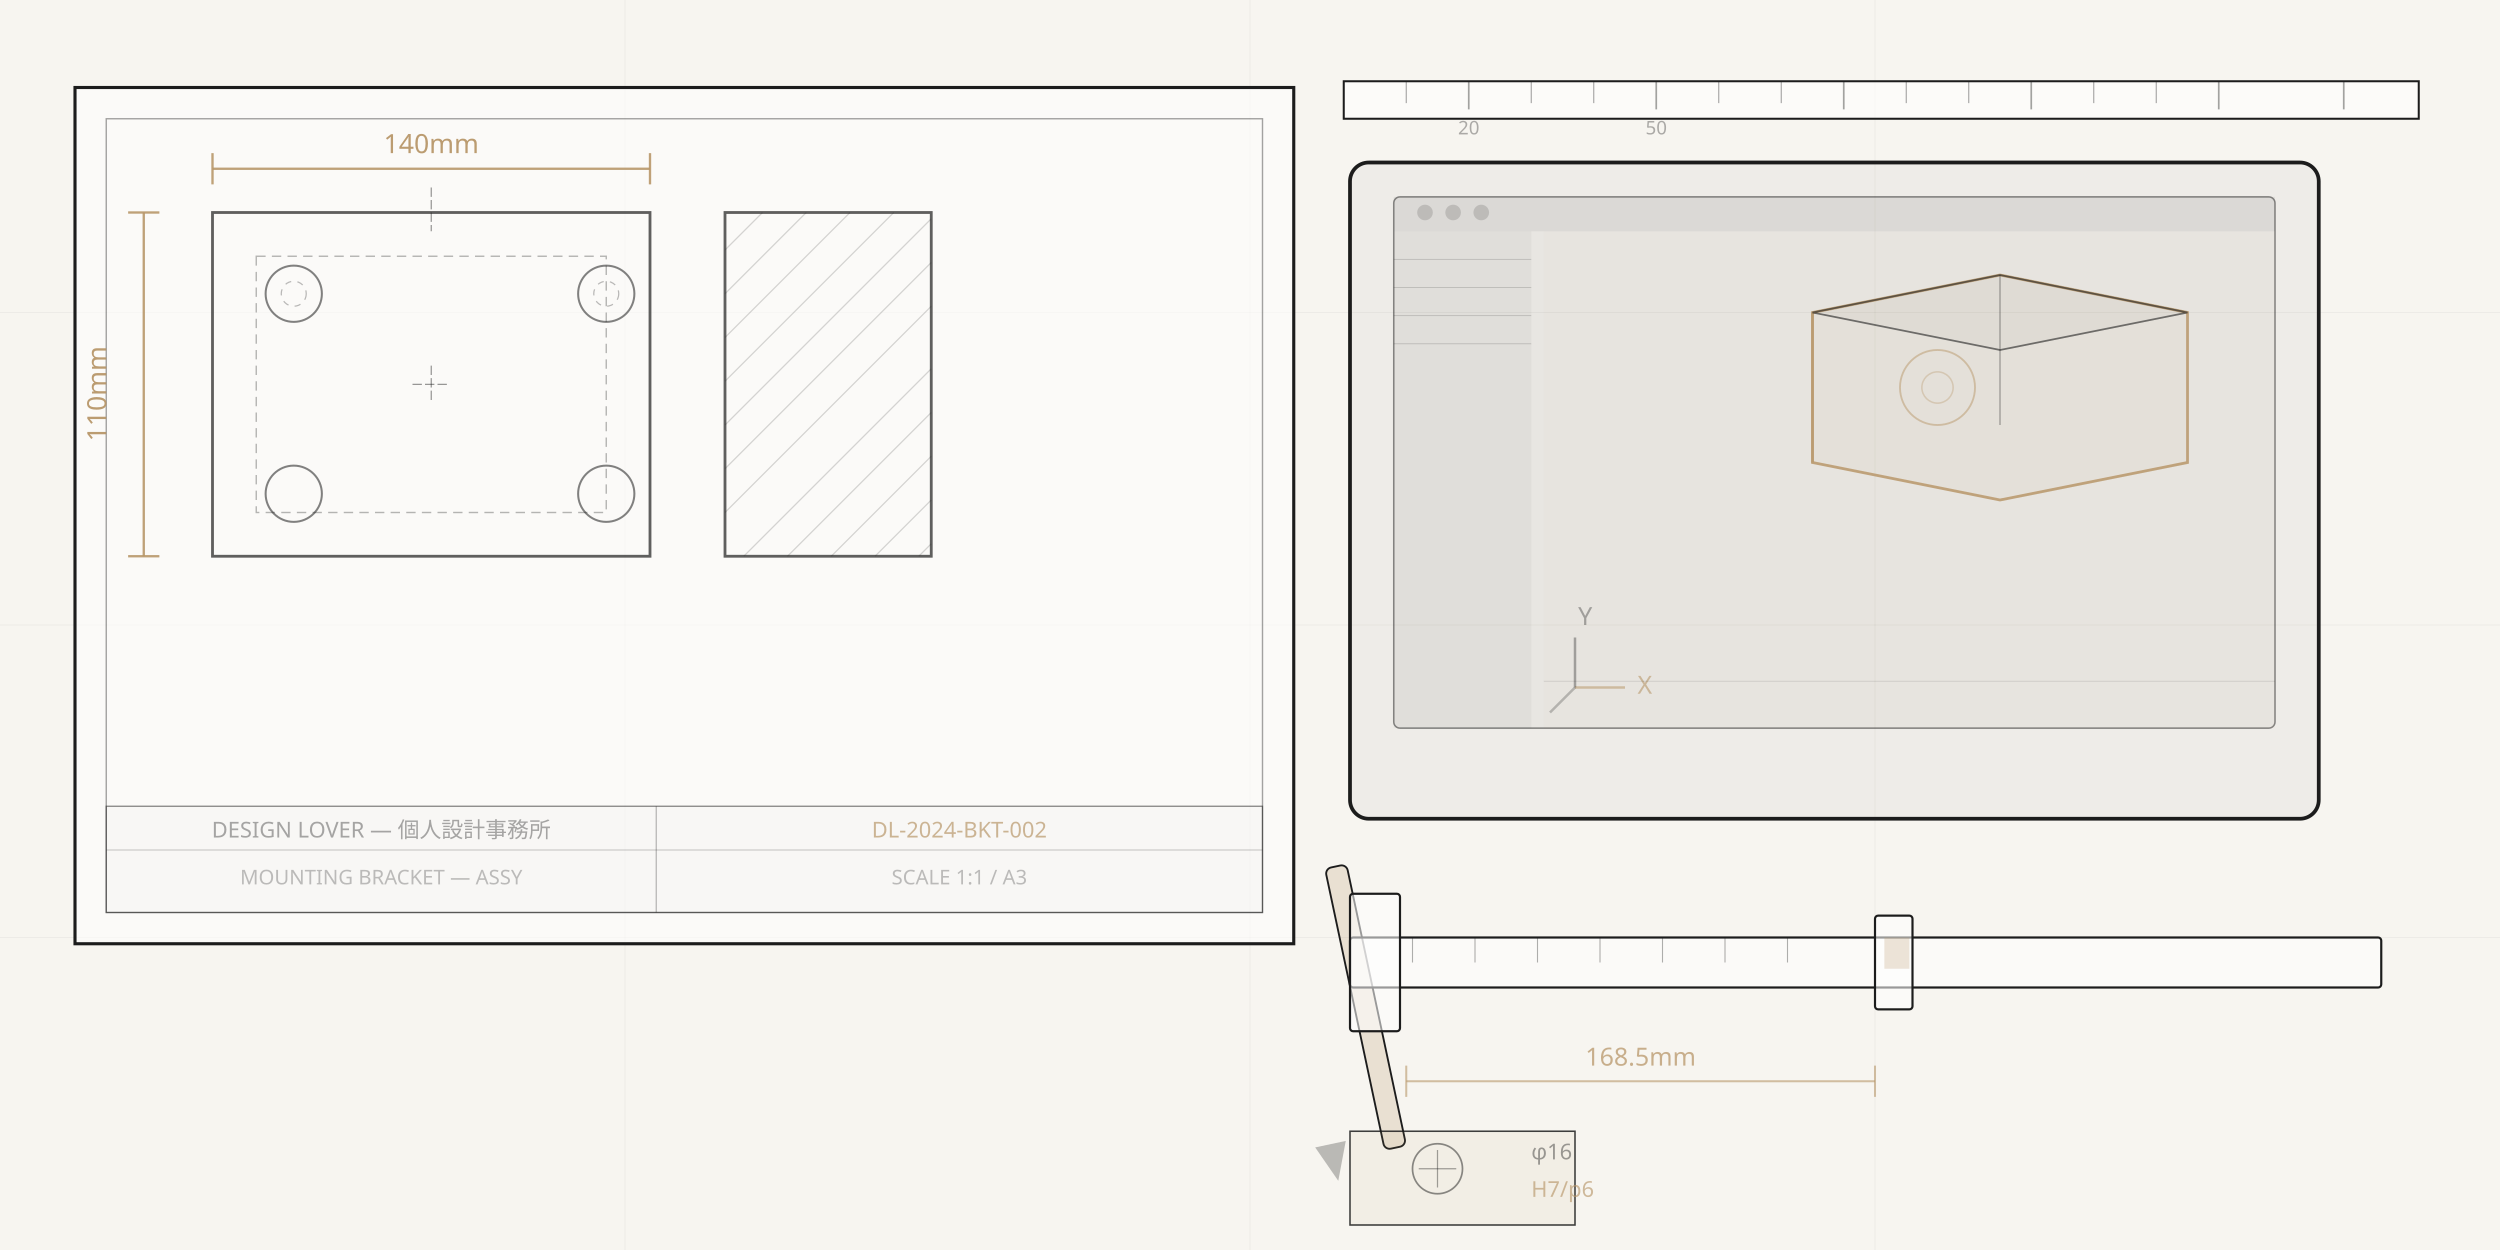
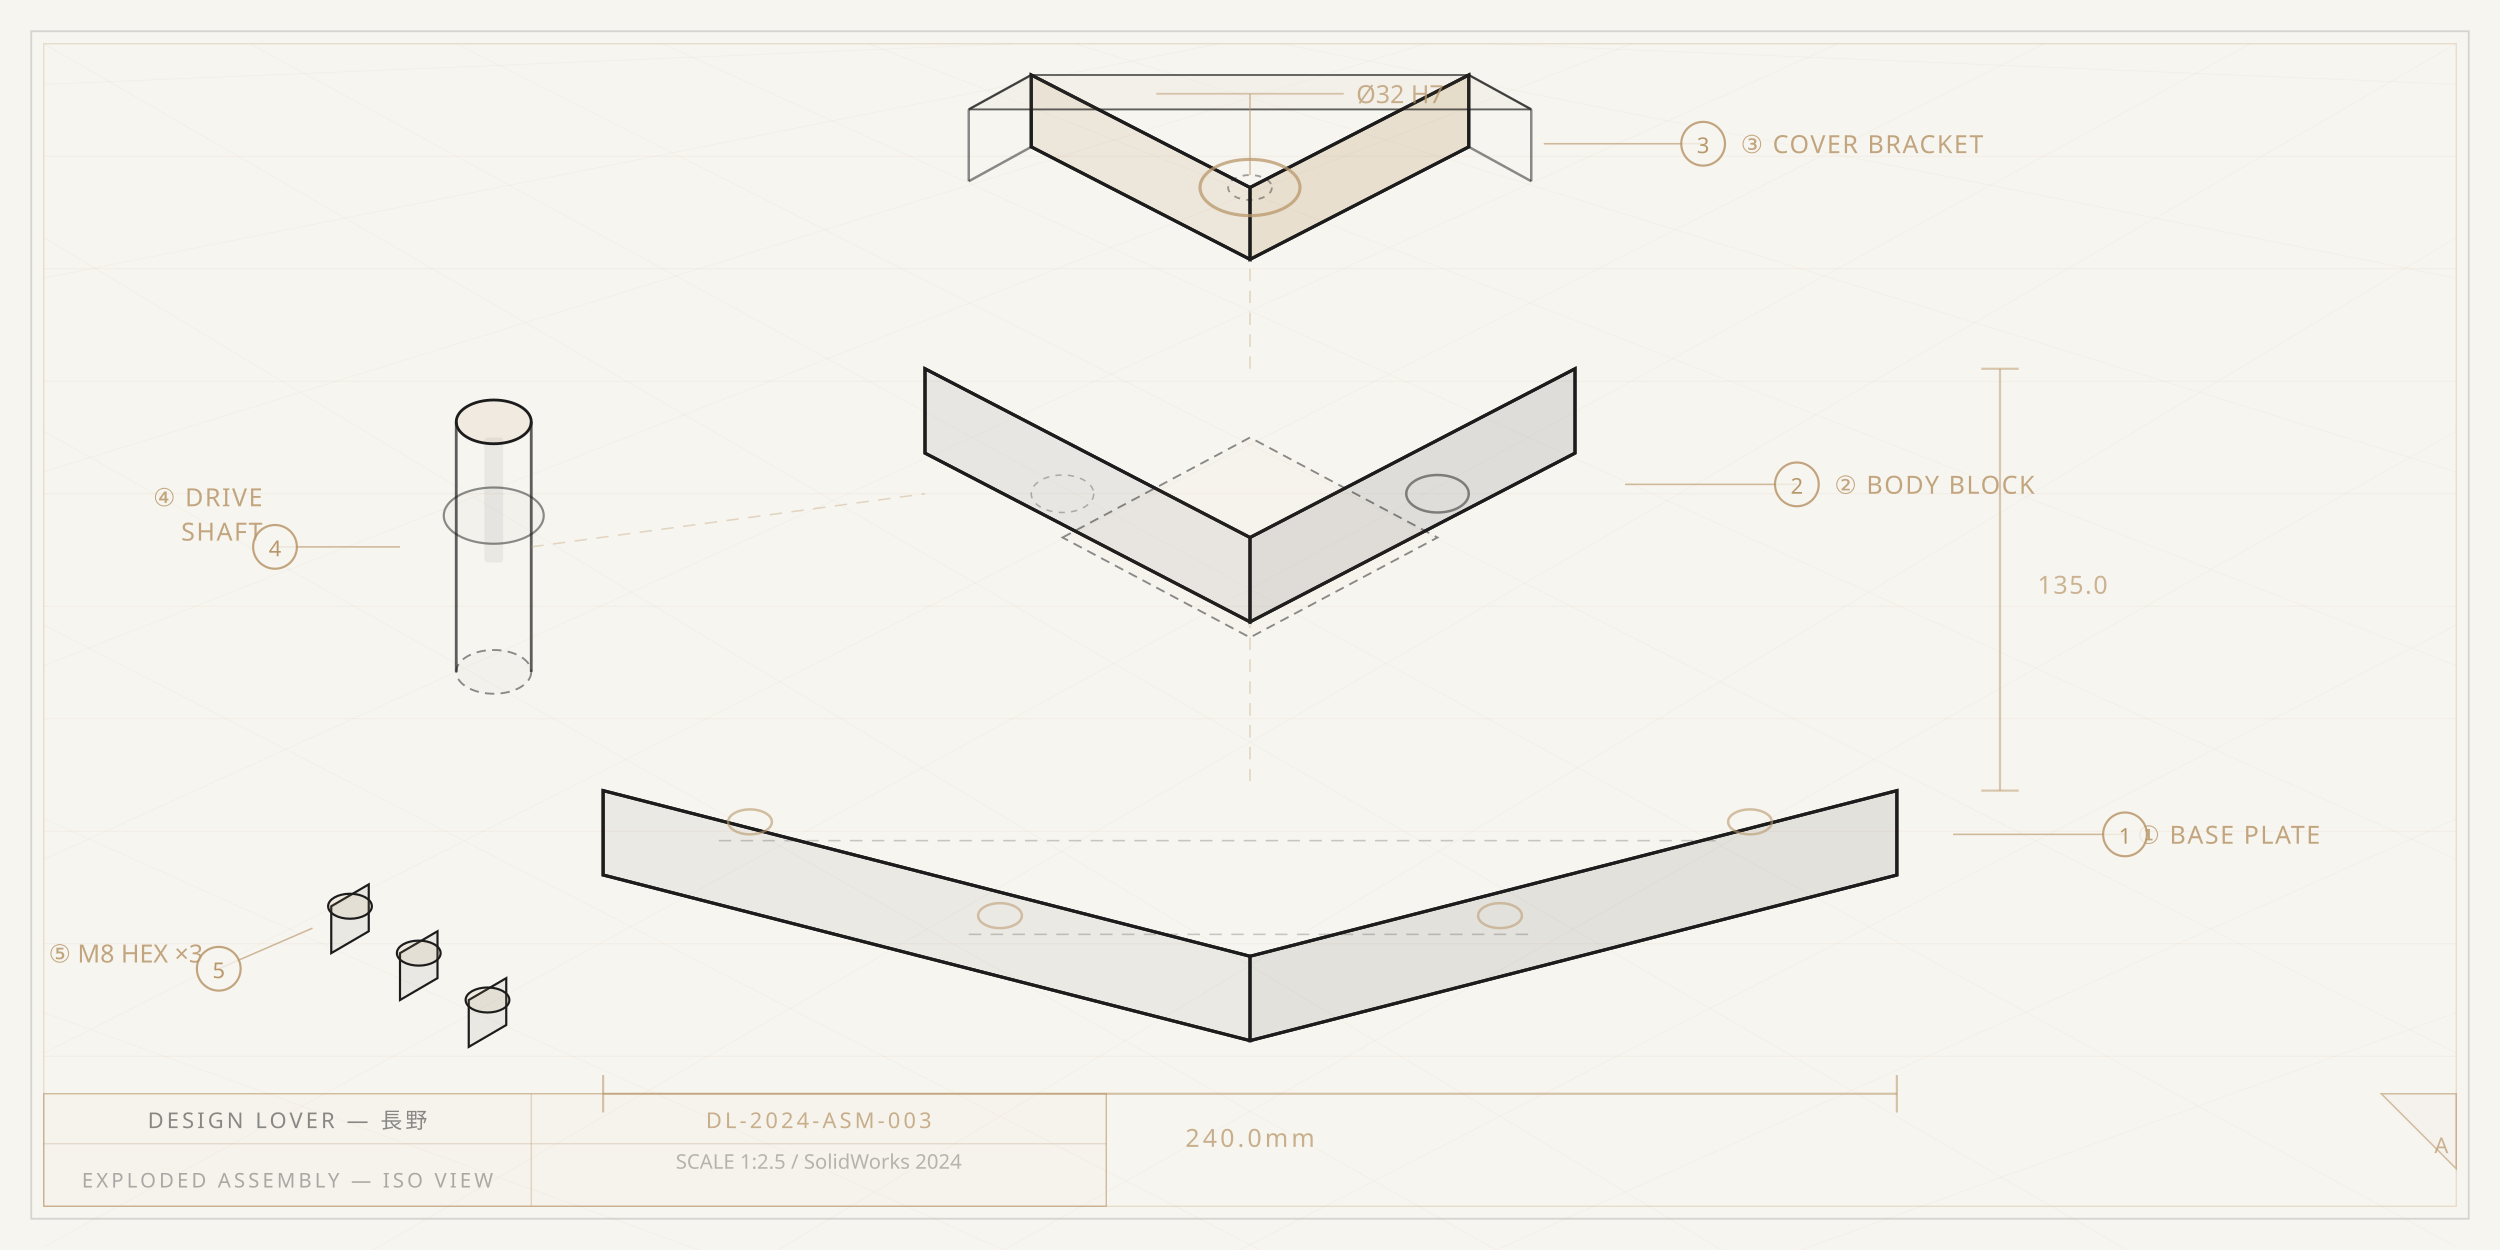
<svg xmlns="http://www.w3.org/2000/svg" viewBox="0 0 800 400" fill="none">
  <rect width="800" height="400" fill="#F7F5F0" />
-   <line x1="0" y1="100" x2="800" y2="100" stroke="#1C1C1C" stroke-width="0.3" opacity="0.05" />
-   <line x1="0" y1="200" x2="800" y2="200" stroke="#1C1C1C" stroke-width="0.3" opacity="0.05" />
-   <line x1="0" y1="300" x2="800" y2="300" stroke="#1C1C1C" stroke-width="0.3" opacity="0.05" />
-   <line x1="200" y1="0" x2="200" y2="400" stroke="#1C1C1C" stroke-width="0.3" opacity="0.05" />
-   <line x1="400" y1="0" x2="400" y2="400" stroke="#1C1C1C" stroke-width="0.3" opacity="0.05" />
-   <line x1="600" y1="0" x2="600" y2="400" stroke="#1C1C1C" stroke-width="0.3" opacity="0.05" />
-   <rect x="24" y="28" width="390" height="274" stroke="#1C1C1C" stroke-width="1" fill="rgba(255,255,255,0.55)" />
-   <rect x="34" y="38" width="370" height="254" stroke="#1C1C1C" stroke-width="0.45" fill="none" opacity="0.4" />
-   <rect x="68" y="68" width="140" height="110" stroke="#1C1C1C" stroke-width="0.9" fill="none" opacity="0.7" />
-   <rect x="82" y="82" width="112" height="82" stroke="#1C1C1C" stroke-width="0.45" stroke-dasharray="3,2" fill="none" opacity="0.32" />
-   <circle cx="94" cy="94" r="9" stroke="#1C1C1C" stroke-width="0.65" fill="none" opacity="0.55" />
-   <circle cx="94" cy="94" r="4" stroke="#1C1C1C" stroke-width="0.4" stroke-dasharray="2,2" fill="none" opacity="0.3" />
-   <circle cx="194" cy="94" r="9" stroke="#1C1C1C" stroke-width="0.65" fill="none" opacity="0.55" />
-   <circle cx="194" cy="94" r="4" stroke="#1C1C1C" stroke-width="0.4" stroke-dasharray="2,2" fill="none" opacity="0.3" />
-   <circle cx="94" cy="158" r="9" stroke="#1C1C1C" stroke-width="0.65" fill="none" opacity="0.55" />
-   <circle cx="194" cy="158" r="9" stroke="#1C1C1C" stroke-width="0.65" fill="none" opacity="0.55" />
-   <line x1="138" y1="60" x2="138" y2="74" stroke="#1C1C1C" stroke-width="0.4" stroke-dasharray="3,1" opacity="0.45" />
-   <line x1="132" y1="123" x2="144" y2="123" stroke="#1C1C1C" stroke-width="0.4" stroke-dasharray="3,1" opacity="0.45" />
-   <line x1="138" y1="117" x2="138" y2="129" stroke="#1C1C1C" stroke-width="0.4" stroke-dasharray="3,1" opacity="0.45" />
-   <rect x="232" y="68" width="66" height="110" stroke="#1C1C1C" stroke-width="0.9" fill="none" opacity="0.7" />
-   <line x1="232" y1="80" x2="244" y2="68" stroke="#1C1C1C" stroke-width="0.4" opacity="0.18" />
-   <line x1="232" y1="94" x2="258" y2="68" stroke="#1C1C1C" stroke-width="0.4" opacity="0.18" />
-   <line x1="232" y1="108" x2="272" y2="68" stroke="#1C1C1C" stroke-width="0.4" opacity="0.18" />
-   <line x1="232" y1="122" x2="286" y2="68" stroke="#1C1C1C" stroke-width="0.4" opacity="0.18" />
-   <line x1="232" y1="136" x2="298" y2="70" stroke="#1C1C1C" stroke-width="0.4" opacity="0.18" />
-   <line x1="232" y1="150" x2="298" y2="84" stroke="#1C1C1C" stroke-width="0.4" opacity="0.18" />
-   <line x1="232" y1="164" x2="298" y2="98" stroke="#1C1C1C" stroke-width="0.4" opacity="0.18" />
-   <line x1="238" y1="178" x2="298" y2="118" stroke="#1C1C1C" stroke-width="0.4" opacity="0.18" />
-   <line x1="252" y1="178" x2="298" y2="132" stroke="#1C1C1C" stroke-width="0.4" opacity="0.18" />
-   <line x1="266" y1="178" x2="298" y2="146" stroke="#1C1C1C" stroke-width="0.4" opacity="0.18" />
-   <line x1="280" y1="178" x2="298" y2="160" stroke="#1C1C1C" stroke-width="0.4" opacity="0.18" />
-   <line x1="294" y1="178" x2="298" y2="174" stroke="#1C1C1C" stroke-width="0.4" opacity="0.18" />
-   <line x1="68" y1="54" x2="208" y2="54" stroke="#B8976A" stroke-width="0.75" opacity="0.9" />
-   <line x1="68" y1="49" x2="68" y2="59" stroke="#B8976A" stroke-width="0.75" opacity="0.9" />
-   <line x1="208" y1="49" x2="208" y2="59" stroke="#B8976A" stroke-width="0.75" opacity="0.9" />
-   <text x="138" y="49" text-anchor="middle" font-family="DM Sans,sans-serif" font-size="8.5" fill="#B8976A" opacity="0.95">140mm</text>
-   <line x1="46" y1="68" x2="46" y2="178" stroke="#B8976A" stroke-width="0.75" opacity="0.9" />
-   <line x1="41" y1="68" x2="51" y2="68" stroke="#B8976A" stroke-width="0.75" opacity="0.9" />
-   <line x1="41" y1="178" x2="51" y2="178" stroke="#B8976A" stroke-width="0.75" opacity="0.9" />
-   <text x="34" y="126" text-anchor="middle" font-family="DM Sans,sans-serif" font-size="8.5" fill="#B8976A" opacity="0.95" transform="rotate(-90,34,126)">110mm</text>
-   <rect x="34" y="258" width="370" height="34" stroke="#1C1C1C" stroke-width="0.4" fill="rgba(28,28,28,0.02)" opacity="0.55" />
-   <line x1="210" y1="258" x2="210" y2="292" stroke="#1C1C1C" stroke-width="0.4" opacity="0.3" />
-   <line x1="34" y1="272" x2="404" y2="272" stroke="#1C1C1C" stroke-width="0.4" opacity="0.2" />
-   <text x="122" y="268" text-anchor="middle" font-family="DM Sans,sans-serif" font-size="7" fill="#1C1C1C" opacity="0.38">DESIGN LOVER — 個人設計事務所</text>
-   <text x="307" y="268" text-anchor="middle" font-family="DM Sans,sans-serif" font-size="7" fill="#B8976A" opacity="0.7">DL-2024-BKT-002</text>
-   <text x="122" y="283" text-anchor="middle" font-family="DM Sans,sans-serif" font-size="6.5" fill="#1C1C1C" opacity="0.28">MOUNTING BRACKET — ASSY</text>
-   <text x="307" y="283" text-anchor="middle" font-family="DM Sans,sans-serif" font-size="6.5" fill="#1C1C1C" opacity="0.28">SCALE 1:1 / A3</text>
-   <rect x="430" y="26" width="344" height="12" stroke="#1C1C1C" stroke-width="0.65" fill="rgba(255,255,255,0.6)" />
-   <line x1="450" y1="26" x2="450" y2="33" stroke="#1C1C1C" stroke-width="0.35" opacity="0.4" />
-   <line x1="470" y1="26" x2="470" y2="35" stroke="#1C1C1C" stroke-width="0.55" opacity="0.4" />
-   <text x="470" y="43" text-anchor="middle" font-family="DM Sans,sans-serif" font-size="6" fill="#1C1C1C" opacity="0.35">20</text>
-   <line x1="490" y1="26" x2="490" y2="33" stroke="#1C1C1C" stroke-width="0.35" opacity="0.4" />
-   <line x1="510" y1="26" x2="510" y2="33" stroke="#1C1C1C" stroke-width="0.35" opacity="0.4" />
-   <line x1="530" y1="26" x2="530" y2="35" stroke="#1C1C1C" stroke-width="0.55" opacity="0.4" />
-   <text x="530" y="43" text-anchor="middle" font-family="DM Sans,sans-serif" font-size="6" fill="#1C1C1C" opacity="0.35">50</text>
-   <line x1="550" y1="26" x2="550" y2="33" stroke="#1C1C1C" stroke-width="0.35" opacity="0.4" />
-   <line x1="570" y1="26" x2="570" y2="33" stroke="#1C1C1C" stroke-width="0.35" opacity="0.4" />
-   <line x1="590" y1="26" x2="590" y2="35" stroke="#1C1C1C" stroke-width="0.55" opacity="0.4" />
-   <line x1="610" y1="26" x2="610" y2="33" stroke="#1C1C1C" stroke-width="0.35" opacity="0.4" />
-   <line x1="630" y1="26" x2="630" y2="33" stroke="#1C1C1C" stroke-width="0.35" opacity="0.4" />
-   <line x1="650" y1="26" x2="650" y2="35" stroke="#1C1C1C" stroke-width="0.55" opacity="0.4" />
-   <line x1="670" y1="26" x2="670" y2="33" stroke="#1C1C1C" stroke-width="0.35" opacity="0.4" />
-   <line x1="690" y1="26" x2="690" y2="33" stroke="#1C1C1C" stroke-width="0.35" opacity="0.4" />
-   <line x1="710" y1="26" x2="710" y2="35" stroke="#1C1C1C" stroke-width="0.55" opacity="0.4" />
-   <line x1="750" y1="26" x2="750" y2="35" stroke="#1C1C1C" stroke-width="0.55" opacity="0.4" />
-   <rect x="432" y="52" width="310" height="210" rx="6" stroke="#1C1C1C" stroke-width="1.2" fill="rgba(28,28,28,0.04)" />
-   <rect x="446" y="63" width="282" height="170" rx="2" fill="rgba(28,28,28,0.06)" stroke="#1C1C1C" stroke-width="0.5" opacity="0.5" />
-   <rect x="446" y="63" width="282" height="11" fill="rgba(28,28,28,0.06)" />
-   <circle cx="456" cy="68" r="2.5" fill="#1C1C1C" opacity="0.16" />
-   <circle cx="465" cy="68" r="2.5" fill="#1C1C1C" opacity="0.16" />
-   <circle cx="474" cy="68" r="2.5" fill="#1C1C1C" opacity="0.16" />
-   <rect x="446" y="74" width="44" height="159" fill="rgba(28,28,28,0.04)" />
-   <line x1="446" y1="83" x2="490" y2="83" stroke="#1C1C1C" stroke-width="0.3" opacity="0.18" />
-   <line x1="446" y1="92" x2="490" y2="92" stroke="#1C1C1C" stroke-width="0.3" opacity="0.18" />
-   <line x1="446" y1="101" x2="490" y2="101" stroke="#1C1C1C" stroke-width="0.3" opacity="0.18" />
-   <line x1="446" y1="110" x2="490" y2="110" stroke="#1C1C1C" stroke-width="0.3" opacity="0.18" />
-   <rect x="494" y="74" width="234" height="159" fill="rgba(184,151,106,0.025)" />
-   <polygon points="580,100 640,88 700,100 700,148 640,160 580,148" stroke="#B8976A" stroke-width="0.9" fill="rgba(184,151,106,0.06)" opacity="0.85" />
-   <line x1="580" y1="100" x2="580" y2="148" stroke="#B8976A" stroke-width="0.9" opacity="0.6" />
-   <line x1="640" y1="88" x2="640" y2="136" stroke="#1C1C1C" stroke-width="0.55" opacity="0.28" />
-   <polygon points="580,100 640,88 700,100 640,112" stroke="#1C1C1C" stroke-width="0.55" fill="rgba(28,28,28,0.05)" opacity="0.6" />
-   <circle cx="620" cy="124" r="12" stroke="#B8976A" stroke-width="0.6" fill="none" opacity="0.5" />
-   <circle cx="620" cy="124" r="5" stroke="#B8976A" stroke-width="0.5" fill="none" opacity="0.35" />
-   <line x1="504" y1="220" x2="520" y2="220" stroke="#B8976A" stroke-width="0.8" opacity="0.55" />
-   <line x1="504" y1="220" x2="504" y2="204" stroke="#1C1C1C" stroke-width="0.8" opacity="0.35" />
-   <line x1="504" y1="220" x2="496" y2="228" stroke="#1C1C1C" stroke-width="0.8" opacity="0.25" />
-   <text x="524" y="222" font-family="DM Sans,sans-serif" font-size="8" fill="#B8976A" opacity="0.6">X</text>
-   <text x="505" y="200" font-family="DM Sans,sans-serif" font-size="8" fill="#1C1C1C" opacity="0.35">Y</text>
-   <line x1="494" y1="218" x2="728" y2="218" stroke="#1C1C1C" stroke-width="0.3" opacity="0.12" />
-   <rect x="424" y="278" width="7" height="92" rx="2" stroke="#1C1C1C" stroke-width="0.6" fill="rgba(184,151,106,0.22)" transform="rotate(-12,424,278)" />
-   <polygon points="422,366 427,378 432,366" fill="#1C1C1C" opacity="0.28" transform="rotate(-12,427,372)" />
-   <rect x="432" y="300" width="330" height="16" rx="1" stroke="#1C1C1C" stroke-width="0.7" fill="rgba(255,255,255,0.55)" />
-   <rect x="432" y="286" width="16" height="44" rx="1" stroke="#1C1C1C" stroke-width="0.7" fill="rgba(255,255,255,0.55)" />
-   <rect x="600" y="293" width="12" height="30" rx="1" stroke="#1C1C1C" stroke-width="0.7" fill="rgba(255,255,255,0.55)" />
-   <rect x="603" y="300" width="8" height="10" fill="rgba(184,151,106,0.25)" />
-   <line x1="452" y1="300" x2="452" y2="308" stroke="#1C1C1C" stroke-width="0.35" opacity="0.35" />
-   <line x1="472" y1="300" x2="472" y2="308" stroke="#1C1C1C" stroke-width="0.35" opacity="0.35" />
-   <line x1="492" y1="300" x2="492" y2="308" stroke="#1C1C1C" stroke-width="0.35" opacity="0.35" />
-   <line x1="512" y1="300" x2="512" y2="308" stroke="#1C1C1C" stroke-width="0.35" opacity="0.35" />
-   <line x1="532" y1="300" x2="532" y2="308" stroke="#1C1C1C" stroke-width="0.35" opacity="0.35" />
-   <line x1="552" y1="300" x2="552" y2="308" stroke="#1C1C1C" stroke-width="0.35" opacity="0.35" />
-   <line x1="572" y1="300" x2="572" y2="308" stroke="#1C1C1C" stroke-width="0.35" opacity="0.35" />
-   <line x1="450" y1="346" x2="600" y2="346" stroke="#B8976A" stroke-width="0.65" opacity="0.6" />
-   <line x1="450" y1="341" x2="450" y2="351" stroke="#B8976A" stroke-width="0.65" opacity="0.6" />
-   <line x1="600" y1="341" x2="600" y2="351" stroke="#B8976A" stroke-width="0.65" opacity="0.6" />
-   <text x="525" y="341" text-anchor="middle" font-family="DM Sans,sans-serif" font-size="8" fill="#B8976A" opacity="0.75">168.5mm</text>
-   <rect x="432" y="362" width="72" height="30" stroke="#1C1C1C" stroke-width="0.5" fill="rgba(184,151,106,0.1)" opacity="0.85" />
-   <circle cx="460" cy="374" r="8" stroke="#1C1C1C" stroke-width="0.55" fill="none" opacity="0.5" />
-   <line x1="454" y1="374" x2="466" y2="374" stroke="#1C1C1C" stroke-width="0.4" opacity="0.4" />
-   <line x1="460" y1="368" x2="460" y2="380" stroke="#1C1C1C" stroke-width="0.4" opacity="0.4" />
-   <text x="490" y="371" font-family="DM Sans,sans-serif" font-size="7" fill="#1C1C1C" opacity="0.42">φ16</text>
-   <text x="490" y="383" font-family="DM Sans,sans-serif" font-size="7" fill="#B8976A" opacity="0.65">H7/p6</text>
+   <rect x="10" y="10" width="780" height="380" stroke="#1C1C1C" stroke-width="0.6" opacity="0.15" fill="none" />
+   <rect x="14" y="14" width="772" height="372" stroke="#B8976A" stroke-width="0.4" opacity="0.3" fill="none" />
+   <line x1="14" y1="50" x2="786" y2="50" stroke="#B8976A" stroke-width="0.25" opacity="0.12" />
+   <line x1="14" y1="86" x2="786" y2="86" stroke="#B8976A" stroke-width="0.25" opacity="0.12" />
+   <line x1="14" y1="122" x2="786" y2="122" stroke="#B8976A" stroke-width="0.25" opacity="0.12" />
+   <line x1="14" y1="158" x2="786" y2="158" stroke="#B8976A" stroke-width="0.25" opacity="0.12" />
+   <line x1="14" y1="194" x2="786" y2="194" stroke="#B8976A" stroke-width="0.25" opacity="0.12" />
+   <line x1="14" y1="230" x2="786" y2="230" stroke="#B8976A" stroke-width="0.25" opacity="0.12" />
+   <line x1="14" y1="266" x2="786" y2="266" stroke="#B8976A" stroke-width="0.25" opacity="0.12" />
+   <line x1="14" y1="302" x2="786" y2="302" stroke="#B8976A" stroke-width="0.25" opacity="0.12" />
+   <line x1="14" y1="338" x2="786" y2="338" stroke="#B8976A" stroke-width="0.25" opacity="0.12" />
+   <line x1="14" y1="14" x2="786" y2="461" stroke="#B8976A" stroke-width="0.2" opacity="0.09" />
+   <line x1="80" y1="14" x2="786" y2="399" stroke="#B8976A" stroke-width="0.2" opacity="0.09" />
+   <line x1="146" y1="14" x2="786" y2="337" stroke="#B8976A" stroke-width="0.2" opacity="0.09" />
+   <line x1="212" y1="14" x2="786" y2="275" stroke="#B8976A" stroke-width="0.2" opacity="0.09" />
+   <line x1="278" y1="14" x2="786" y2="213" stroke="#B8976A" stroke-width="0.2" opacity="0.09" />
+   <line x1="344" y1="14" x2="786" y2="151" stroke="#B8976A" stroke-width="0.2" opacity="0.09" />
+   <line x1="410" y1="14" x2="786" y2="89" stroke="#B8976A" stroke-width="0.2" opacity="0.09" />
+   <line x1="476" y1="14" x2="786" y2="27" stroke="#B8976A" stroke-width="0.2" opacity="0.09" />
+   <line x1="14" y1="76" x2="652" y2="461" stroke="#B8976A" stroke-width="0.2" opacity="0.09" />
+   <line x1="14" y1="138" x2="587" y2="461" stroke="#B8976A" stroke-width="0.2" opacity="0.09" />
+   <line x1="14" y1="200" x2="522" y2="461" stroke="#B8976A" stroke-width="0.2" opacity="0.09" />
+   <line x1="14" y1="262" x2="457" y2="461" stroke="#B8976A" stroke-width="0.2" opacity="0.09" />
+   <line x1="14" y1="324" x2="392" y2="461" stroke="#B8976A" stroke-width="0.2" opacity="0.09" />
+   <line x1="786" y1="14" x2="14" y2="461" stroke="#B8976A" stroke-width="0.2" opacity="0.09" />
+   <line x1="720" y1="14" x2="14" y2="399" stroke="#B8976A" stroke-width="0.2" opacity="0.09" />
+   <line x1="654" y1="14" x2="14" y2="337" stroke="#B8976A" stroke-width="0.2" opacity="0.09" />
+   <line x1="588" y1="14" x2="14" y2="275" stroke="#B8976A" stroke-width="0.2" opacity="0.09" />
+   <line x1="522" y1="14" x2="14" y2="213" stroke="#B8976A" stroke-width="0.2" opacity="0.09" />
+   <line x1="456" y1="14" x2="14" y2="151" stroke="#B8976A" stroke-width="0.2" opacity="0.09" />
+   <line x1="390" y1="14" x2="14" y2="89" stroke="#B8976A" stroke-width="0.2" opacity="0.09" />
+   <line x1="324" y1="14" x2="14" y2="27" stroke="#B8976A" stroke-width="0.2" opacity="0.09" />
+   <line x1="786" y1="76" x2="148" y2="461" stroke="#B8976A" stroke-width="0.2" opacity="0.09" />
+   <line x1="786" y1="138" x2="213" y2="461" stroke="#B8976A" stroke-width="0.2" opacity="0.09" />
+   <line x1="786" y1="200" x2="278" y2="461" stroke="#B8976A" stroke-width="0.2" opacity="0.09" />
+   <line x1="786" y1="262" x2="343" y2="461" stroke="#B8976A" stroke-width="0.2" opacity="0.09" />
+   <line x1="786" y1="324" x2="408" y2="461" stroke="#B8976A" stroke-width="0.2" opacity="0.09" />
+   <polygon points="400,306 607,253 607,280 400,333 193,280 193,253" stroke="#1C1C1C" stroke-width="1.0" fill="rgba(28,28,28,0.03)" />
+   <polygon points="607,253 607,280 400,333 400,306" stroke="#1C1C1C" stroke-width="1.0" fill="rgba(28,28,28,0.06)" />
+   <polygon points="193,253 193,280 400,333 400,306" stroke="#1C1C1C" stroke-width="1.0" fill="rgba(28,28,28,0.02)" />
+   <ellipse cx="240" cy="263" rx="7" ry="4" stroke="#B8976A" stroke-width="0.8" fill="none" opacity="0.6" />
+   <ellipse cx="560" cy="263" rx="7" ry="4" stroke="#B8976A" stroke-width="0.8" fill="none" opacity="0.6" />
+   <ellipse cx="320" cy="293" rx="7" ry="4" stroke="#B8976A" stroke-width="0.8" fill="none" opacity="0.55" />
+   <ellipse cx="480" cy="293" rx="7" ry="4" stroke="#B8976A" stroke-width="0.8" fill="none" opacity="0.55" />
+   <line x1="230" y1="269" x2="550" y2="269" stroke="#1C1C1C" stroke-width="0.5" stroke-dasharray="4,3" opacity="0.22" />
+   <line x1="310" y1="299" x2="490" y2="299" stroke="#1C1C1C" stroke-width="0.5" stroke-dasharray="4,3" opacity="0.22" />
+   <line x1="625" y1="267" x2="680" y2="267" stroke="#B8976A" stroke-width="0.5" opacity="0.65" />
+   <text x="684" y="270" font-family="DM Sans,sans-serif" font-size="8" fill="#B8976A" opacity="0.85" letter-spacing="0.5">① BASE PLATE</text>
+   <circle cx="680" cy="267" r="7" stroke="#B8976A" stroke-width="0.7" fill="rgba(247,245,240,0.9)" opacity="0.85" />
+   <text x="680" y="270" text-anchor="middle" font-family="DM Sans,sans-serif" font-size="7" fill="#B8976A">1</text>
+   <line x1="400" y1="250" x2="400" y2="200" stroke="#B8976A" stroke-width="0.5" stroke-dasharray="4,3" opacity="0.35" />
+   <polygon points="400,172 504,118 504,145 400,199 296,145 296,118" stroke="#1C1C1C" stroke-width="1.0" fill="rgba(28,28,28,0.04)" />
+   <polygon points="504,118 504,145 400,199 400,172" stroke="#1C1C1C" stroke-width="1.0" fill="rgba(28,28,28,0.07)" />
+   <polygon points="296,118 296,145 400,199 400,172" stroke="#1C1C1C" stroke-width="1.0" fill="rgba(28,28,28,0.025)" />
+   <polygon points="340,172 400,140 460,172 400,204" stroke="#1C1C1C" stroke-width="0.6" stroke-dasharray="3,2" fill="rgba(184,151,106,0.05)" opacity="0.5" />
+   <ellipse cx="460" cy="158" rx="10" ry="6" stroke="#1C1C1C" stroke-width="0.8" fill="none" opacity="0.5" />
+   <ellipse cx="340" cy="158" rx="10" ry="6" stroke="#1C1C1C" stroke-width="0.5" stroke-dasharray="2,2" fill="none" opacity="0.3" />
+   <line x1="520" y1="155" x2="575" y2="155" stroke="#B8976A" stroke-width="0.5" opacity="0.65" />
+   <text x="587" y="158" font-family="DM Sans,sans-serif" font-size="8" fill="#B8976A" opacity="0.85" letter-spacing="0.5">② BODY BLOCK</text>
+   <circle cx="575" cy="155" r="7" stroke="#B8976A" stroke-width="0.7" fill="rgba(247,245,240,0.9)" opacity="0.85" />
+   <text x="575" y="158" text-anchor="middle" font-family="DM Sans,sans-serif" font-size="7" fill="#B8976A">2</text>
+   <line x1="400" y1="118" x2="400" y2="75" stroke="#B8976A" stroke-width="0.5" stroke-dasharray="4,3" opacity="0.35" />
+   <polygon points="400,60 470,24 470,47 400,83 330,47 330,24" stroke="#1C1C1C" stroke-width="1.0" fill="rgba(184,151,106,0.10)" />
+   <polygon points="470,24 470,47 400,83 400,60" stroke="#1C1C1C" stroke-width="1.0" fill="rgba(184,151,106,0.15)" />
+   <polygon points="330,24 330,47 400,83 400,60" stroke="#1C1C1C" stroke-width="1.0" fill="rgba(184,151,106,0.07)" />
+   <ellipse cx="400" cy="60" rx="16" ry="9" stroke="#B8976A" stroke-width="1.0" fill="none" opacity="0.75" />
+   <ellipse cx="400" cy="60" rx="7" ry="4" stroke="#1C1C1C" stroke-width="0.6" stroke-dasharray="2,2" fill="none" opacity="0.4" />
+   <line x1="330" y1="24" x2="310" y2="35" stroke="#1C1C1C" stroke-width="0.8" opacity="0.5" />
+   <line x1="310" y1="35" x2="310" y2="58" stroke="#1C1C1C" stroke-width="0.8" opacity="0.5" />
+   <line x1="310" y1="58" x2="330" y2="47" stroke="#1C1C1C" stroke-width="0.8" opacity="0.5" />
+   <line x1="470" y1="24" x2="490" y2="35" stroke="#1C1C1C" stroke-width="0.8" opacity="0.5" />
+   <line x1="490" y1="35" x2="490" y2="58" stroke="#1C1C1C" stroke-width="0.8" opacity="0.5" />
+   <line x1="490" y1="58" x2="470" y2="47" stroke="#1C1C1C" stroke-width="0.8" opacity="0.5" />
+   <polygon points="310,35 330,24 470,24 490,35 470,35 330,35" stroke="#1C1C1C" stroke-width="0.6" fill="rgba(184,151,106,0.07)" opacity="0.7" />
+   <line x1="494" y1="46" x2="545" y2="46" stroke="#B8976A" stroke-width="0.5" opacity="0.65" />
+   <text x="557" y="49" font-family="DM Sans,sans-serif" font-size="8" fill="#B8976A" opacity="0.85" letter-spacing="0.5">③ COVER BRACKET</text>
+   <circle cx="545" cy="46" r="7" stroke="#B8976A" stroke-width="0.7" fill="rgba(247,245,240,0.9)" opacity="0.85" />
+   <text x="545" y="49" text-anchor="middle" font-family="DM Sans,sans-serif" font-size="7" fill="#B8976A">3</text>
+   <ellipse cx="158" cy="135" rx="12" ry="7" stroke="#1C1C1C" stroke-width="0.9" fill="rgba(184,151,106,0.12)" />
+   <line x1="146" y1="135" x2="146" y2="215" stroke="#1C1C1C" stroke-width="0.9" opacity="0.7" />
+   <line x1="170" y1="135" x2="170" y2="215" stroke="#1C1C1C" stroke-width="0.9" opacity="0.7" />
+   <ellipse cx="158" cy="215" rx="12" ry="7" stroke="#1C1C1C" stroke-width="0.6" stroke-dasharray="3,2" fill="rgba(28,28,28,0.04)" opacity="0.5" />
+   <rect x="155" y="140" width="6" height="40" fill="rgba(28,28,28,0.1)" opacity="0.6" rx="1" />
+   <ellipse cx="158" cy="165" rx="16" ry="9" stroke="#1C1C1C" stroke-width="0.7" fill="rgba(28,28,28,0.04)" opacity="0.5" />
+   <line x1="128" y1="175" x2="88" y2="175" stroke="#B8976A" stroke-width="0.5" opacity="0.65" />
+   <text x="84" y="162" text-anchor="end" font-family="DM Sans,sans-serif" font-size="8" fill="#B8976A" opacity="0.85" letter-spacing="0.5">④ DRIVE</text>
+   <text x="84" y="173" text-anchor="end" font-family="DM Sans,sans-serif" font-size="8" fill="#B8976A" opacity="0.85" letter-spacing="0.5">SHAFT</text>
+   <circle cx="88" cy="175" r="7" stroke="#B8976A" stroke-width="0.7" fill="rgba(247,245,240,0.9)" opacity="0.85" />
+   <text x="88" y="178" text-anchor="middle" font-family="DM Sans,sans-serif" font-size="7" fill="#B8976A">4</text>
+   <line x1="170" y1="175" x2="296" y2="158" stroke="#B8976A" stroke-width="0.5" stroke-dasharray="4,3" opacity="0.35" />
+   <polygon points="106,290 118,283 118,298 106,305" stroke="#1C1C1C" stroke-width="0.7" fill="rgba(28,28,28,0.06)" />
+   <ellipse cx="112" cy="290" rx="7" ry="4" stroke="#1C1C1C" stroke-width="0.7" fill="rgba(184,151,106,0.12)" />
+   <polygon points="128,305 140,298 140,313 128,320" stroke="#1C1C1C" stroke-width="0.7" fill="rgba(28,28,28,0.06)" />
+   <ellipse cx="134" cy="305" rx="7" ry="4" stroke="#1C1C1C" stroke-width="0.7" fill="rgba(184,151,106,0.12)" />
+   <polygon points="150,320 162,313 162,328 150,335" stroke="#1C1C1C" stroke-width="0.7" fill="rgba(28,28,28,0.06)" />
+   <ellipse cx="156" cy="320" rx="7" ry="4" stroke="#1C1C1C" stroke-width="0.7" fill="rgba(184,151,106,0.12)" />
+   <line x1="100" y1="297" x2="70" y2="310" stroke="#B8976A" stroke-width="0.5" opacity="0.65" />
+   <text x="65" y="308" text-anchor="end" font-family="DM Sans,sans-serif" font-size="8" fill="#B8976A" opacity="0.85">⑤ M8 HEX ×3</text>
+   <circle cx="70" cy="310" r="7" stroke="#B8976A" stroke-width="0.7" fill="rgba(247,245,240,0.9)" opacity="0.85" />
+   <text x="70" y="313" text-anchor="middle" font-family="DM Sans,sans-serif" font-size="7" fill="#B8976A">5</text>
+   <line x1="193" y1="350" x2="607" y2="350" stroke="#B8976A" stroke-width="0.7" opacity="0.55" />
+   <line x1="193" y1="344" x2="193" y2="356" stroke="#B8976A" stroke-width="0.7" opacity="0.55" />
+   <line x1="607" y1="344" x2="607" y2="356" stroke="#B8976A" stroke-width="0.7" opacity="0.55" />
+   <text x="400" y="367" text-anchor="middle" font-family="DM Sans,sans-serif" font-size="8" fill="#B8976A" opacity="0.75" letter-spacing="1">240.0mm</text>
+   <line x1="400" y1="56" x2="400" y2="30" stroke="#B8976A" stroke-width="0.6" opacity="0.5" />
+   <line x1="370" y1="30" x2="430" y2="30" stroke="#B8976A" stroke-width="0.6" opacity="0.5" />
+   <text x="434" y="33" font-family="DM Sans,sans-serif" font-size="8" fill="#B8976A" opacity="0.75">Ø32 H7</text>
+   <line x1="640" y1="118" x2="640" y2="253" stroke="#B8976A" stroke-width="0.7" opacity="0.5" />
+   <line x1="634" y1="118" x2="646" y2="118" stroke="#B8976A" stroke-width="0.7" opacity="0.5" />
+   <line x1="634" y1="253" x2="646" y2="253" stroke="#B8976A" stroke-width="0.7" opacity="0.5" />
+   <text x="652" y="190" font-family="DM Sans,sans-serif" font-size="8" fill="#B8976A" opacity="0.7" letter-spacing="0.5">135.0</text>
+   <rect x="14" y="350" width="340" height="36" stroke="#B8976A" stroke-width="0.4" fill="rgba(184,151,106,0.03)" opacity="0.7" />
+   <line x1="170" y1="350" x2="170" y2="386" stroke="#B8976A" stroke-width="0.4" opacity="0.4" />
+   <line x1="14" y1="366" x2="354" y2="366" stroke="#B8976A" stroke-width="0.4" opacity="0.3" />
+   <text x="92" y="361" text-anchor="middle" font-family="DM Sans,sans-serif" font-size="7" fill="#1C1C1C" opacity="0.5" letter-spacing="1">DESIGN LOVER — 長野</text>
+   <text x="262" y="361" text-anchor="middle" font-family="DM Sans,sans-serif" font-size="7" fill="#B8976A" opacity="0.75" letter-spacing="1">DL-2024-ASM-003</text>
+   <text x="92" y="380" text-anchor="middle" font-family="DM Sans,sans-serif" font-size="6.5" fill="#1C1C1C" opacity="0.35" letter-spacing="1">EXPLODED ASSEMBLY — ISO VIEW</text>
+   <text x="262" y="374" text-anchor="middle" font-family="DM Sans,sans-serif" font-size="6.5" fill="#1C1C1C" opacity="0.3">SCALE 1:2.5  /  SolidWorks 2024</text>
+   <polygon points="762,350 786,350 786,374" stroke="#B8976A" stroke-width="0.5" fill="rgba(184,151,106,0.06)" opacity="0.6" />
+   <text x="779" y="369" font-family="DM Sans,sans-serif" font-size="7" fill="#B8976A" opacity="0.7">A</text>
</svg>
